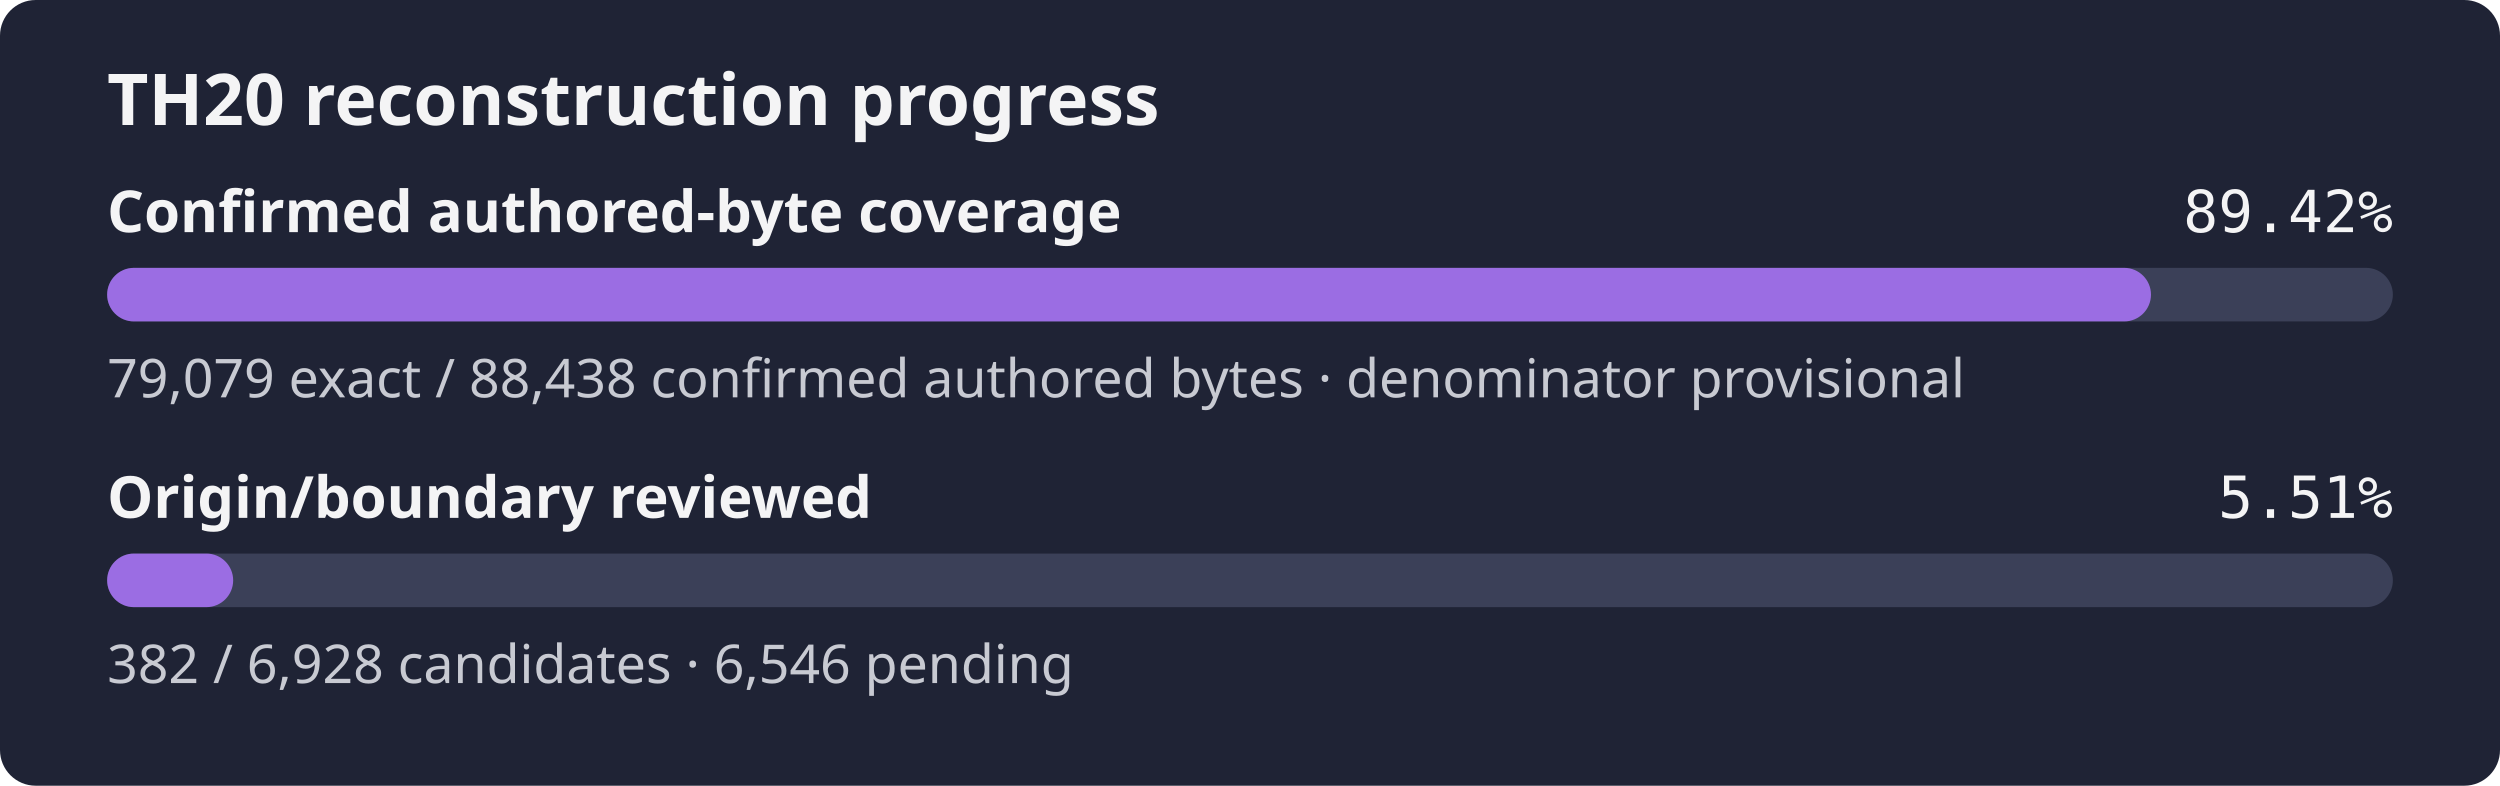
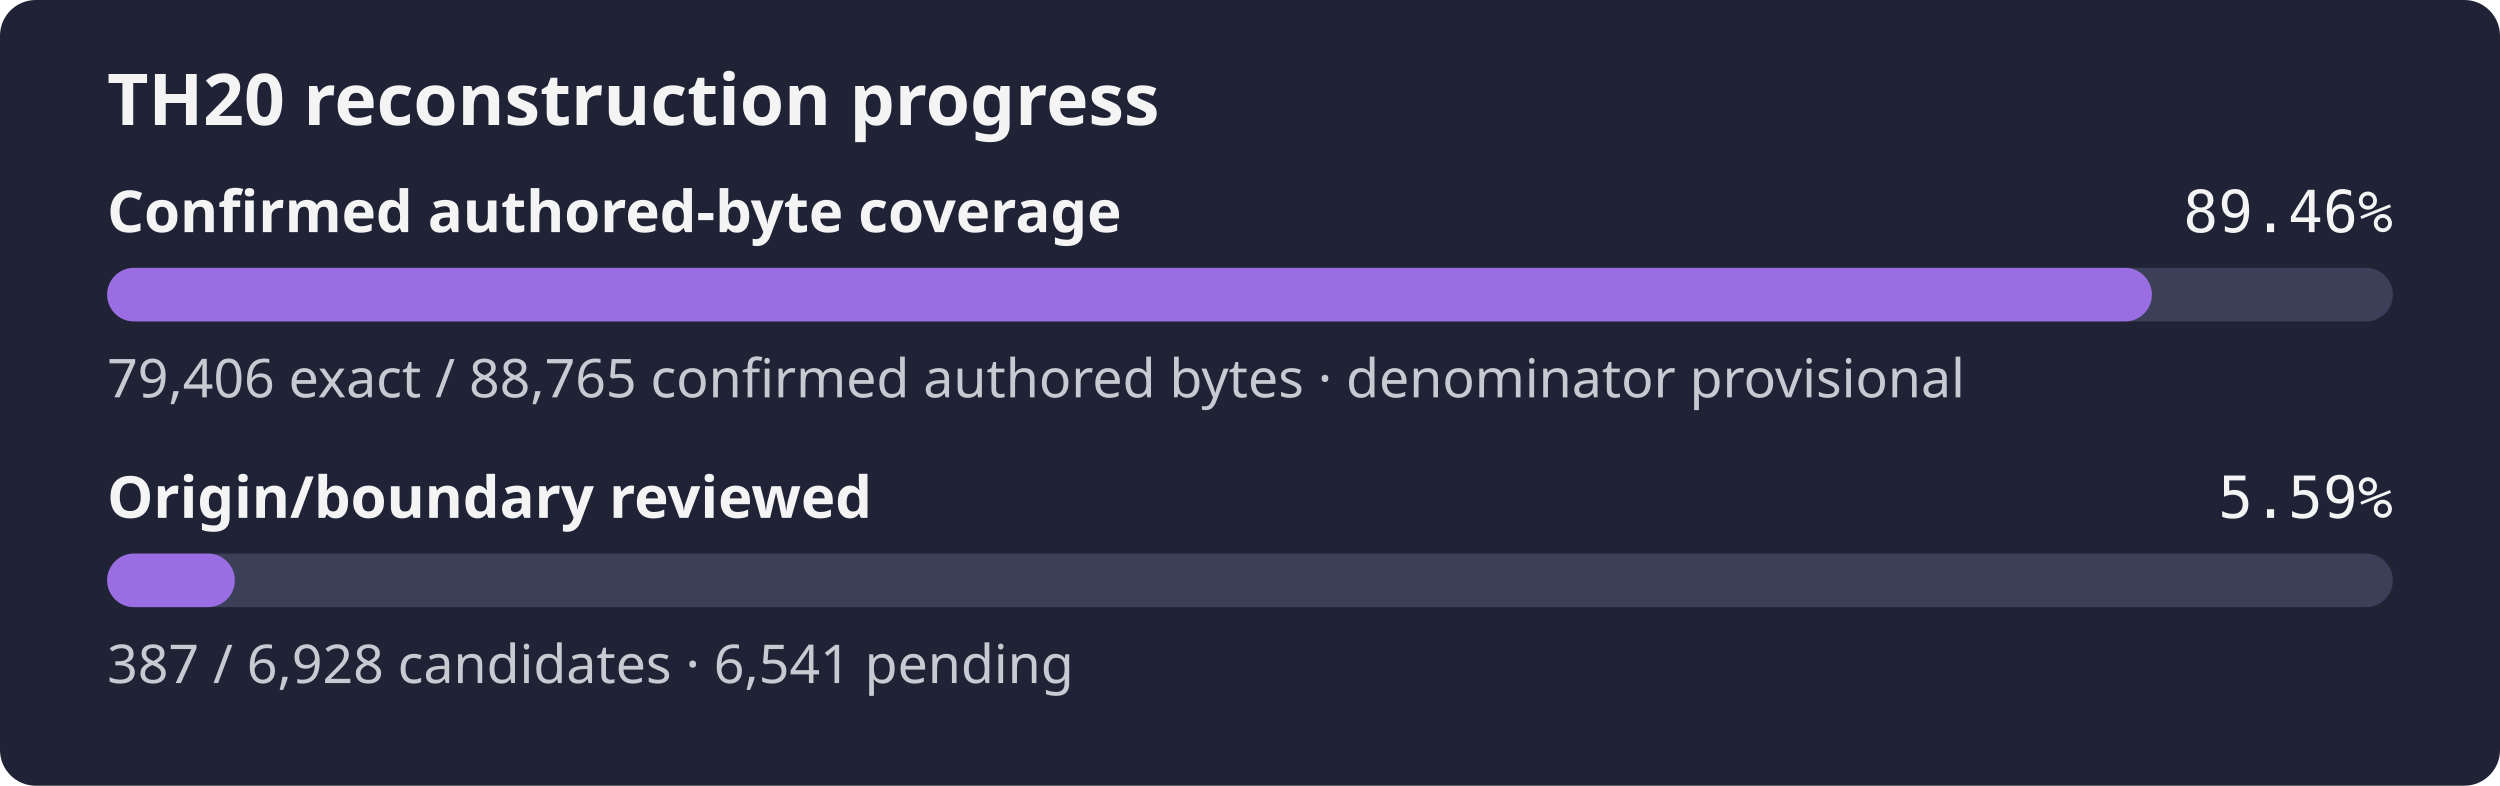
- <svg xmlns="http://www.w3.org/2000/svg" width="560" height="176" role="img" aria-label="TH20 reconstruction progress: 89.42% of the confirmed authored-byte set is exact, origin review 5.51%">
+ <svg xmlns="http://www.w3.org/2000/svg" width="560" height="176" role="img" aria-label="TH20 reconstruction progress: 89.46% of the confirmed authored-byte set is exact, origin review 5.59%">
  <rect width="560" height="176" rx="8" fill="#1f2335" />
  <text x="24" y="28" fill="#f4f4f5" font-family="sans-serif" font-size="16" font-weight="600">TH20 reconstruction progress</text>
  <text x="24" y="52" fill="#f4f4f5" font-family="sans-serif" font-size="13" font-weight="600">Confirmed authored-byte coverage</text>
-   <text x="536" y="52" fill="#f4f4f5" text-anchor="end" font-family="monospace" font-size="13">89.42%</text>
+   <text x="536" y="52" fill="#f4f4f5" text-anchor="end" font-family="monospace" font-size="13">89.46%</text>
  <rect x="24" y="60" width="512" height="12" rx="6" fill="#3b4058" />
-   <rect x="24" y="60" width="457.82" height="12" rx="6" fill="#9b6de3" />
-   <text x="24" y="89" fill="#c8cad2" font-family="sans-serif" font-size="12">79,079 exact / 88,438 confirmed authored bytes · denominator provisional</text>
+   <rect x="24" y="60" width="458.02" height="12" rx="6" fill="#9b6de3" />
+   <text x="24" y="89" fill="#c8cad2" font-family="sans-serif" font-size="12">79,406 exact / 88,765 confirmed authored bytes · denominator provisional</text>
  <text x="24" y="116" fill="#f4f4f5" font-family="sans-serif" font-size="13" font-weight="600">Origin/boundary reviewed</text>
-   <text x="536" y="116" fill="#f4f4f5" text-anchor="end" font-family="monospace" font-size="13">5.51%</text>
+   <text x="536" y="116" fill="#f4f4f5" text-anchor="end" font-family="monospace" font-size="13">5.59%</text>
  <rect x="24" y="124" width="512" height="12" rx="6" fill="#3b4058" />
-   <rect x="24" y="124" width="28.23" height="12" rx="6" fill="#9b6de3" />
-   <text x="24" y="153" fill="#c8cad2" font-family="sans-serif" font-size="12">382 / 6,928 candidates · 6,546 pending</text>
+   <rect x="24" y="124" width="28.60" height="12" rx="6" fill="#9b6de3" />
+   <text x="24" y="153" fill="#c8cad2" font-family="sans-serif" font-size="12">387 / 6,928 candidates · 6,541 pending</text>
</svg>
